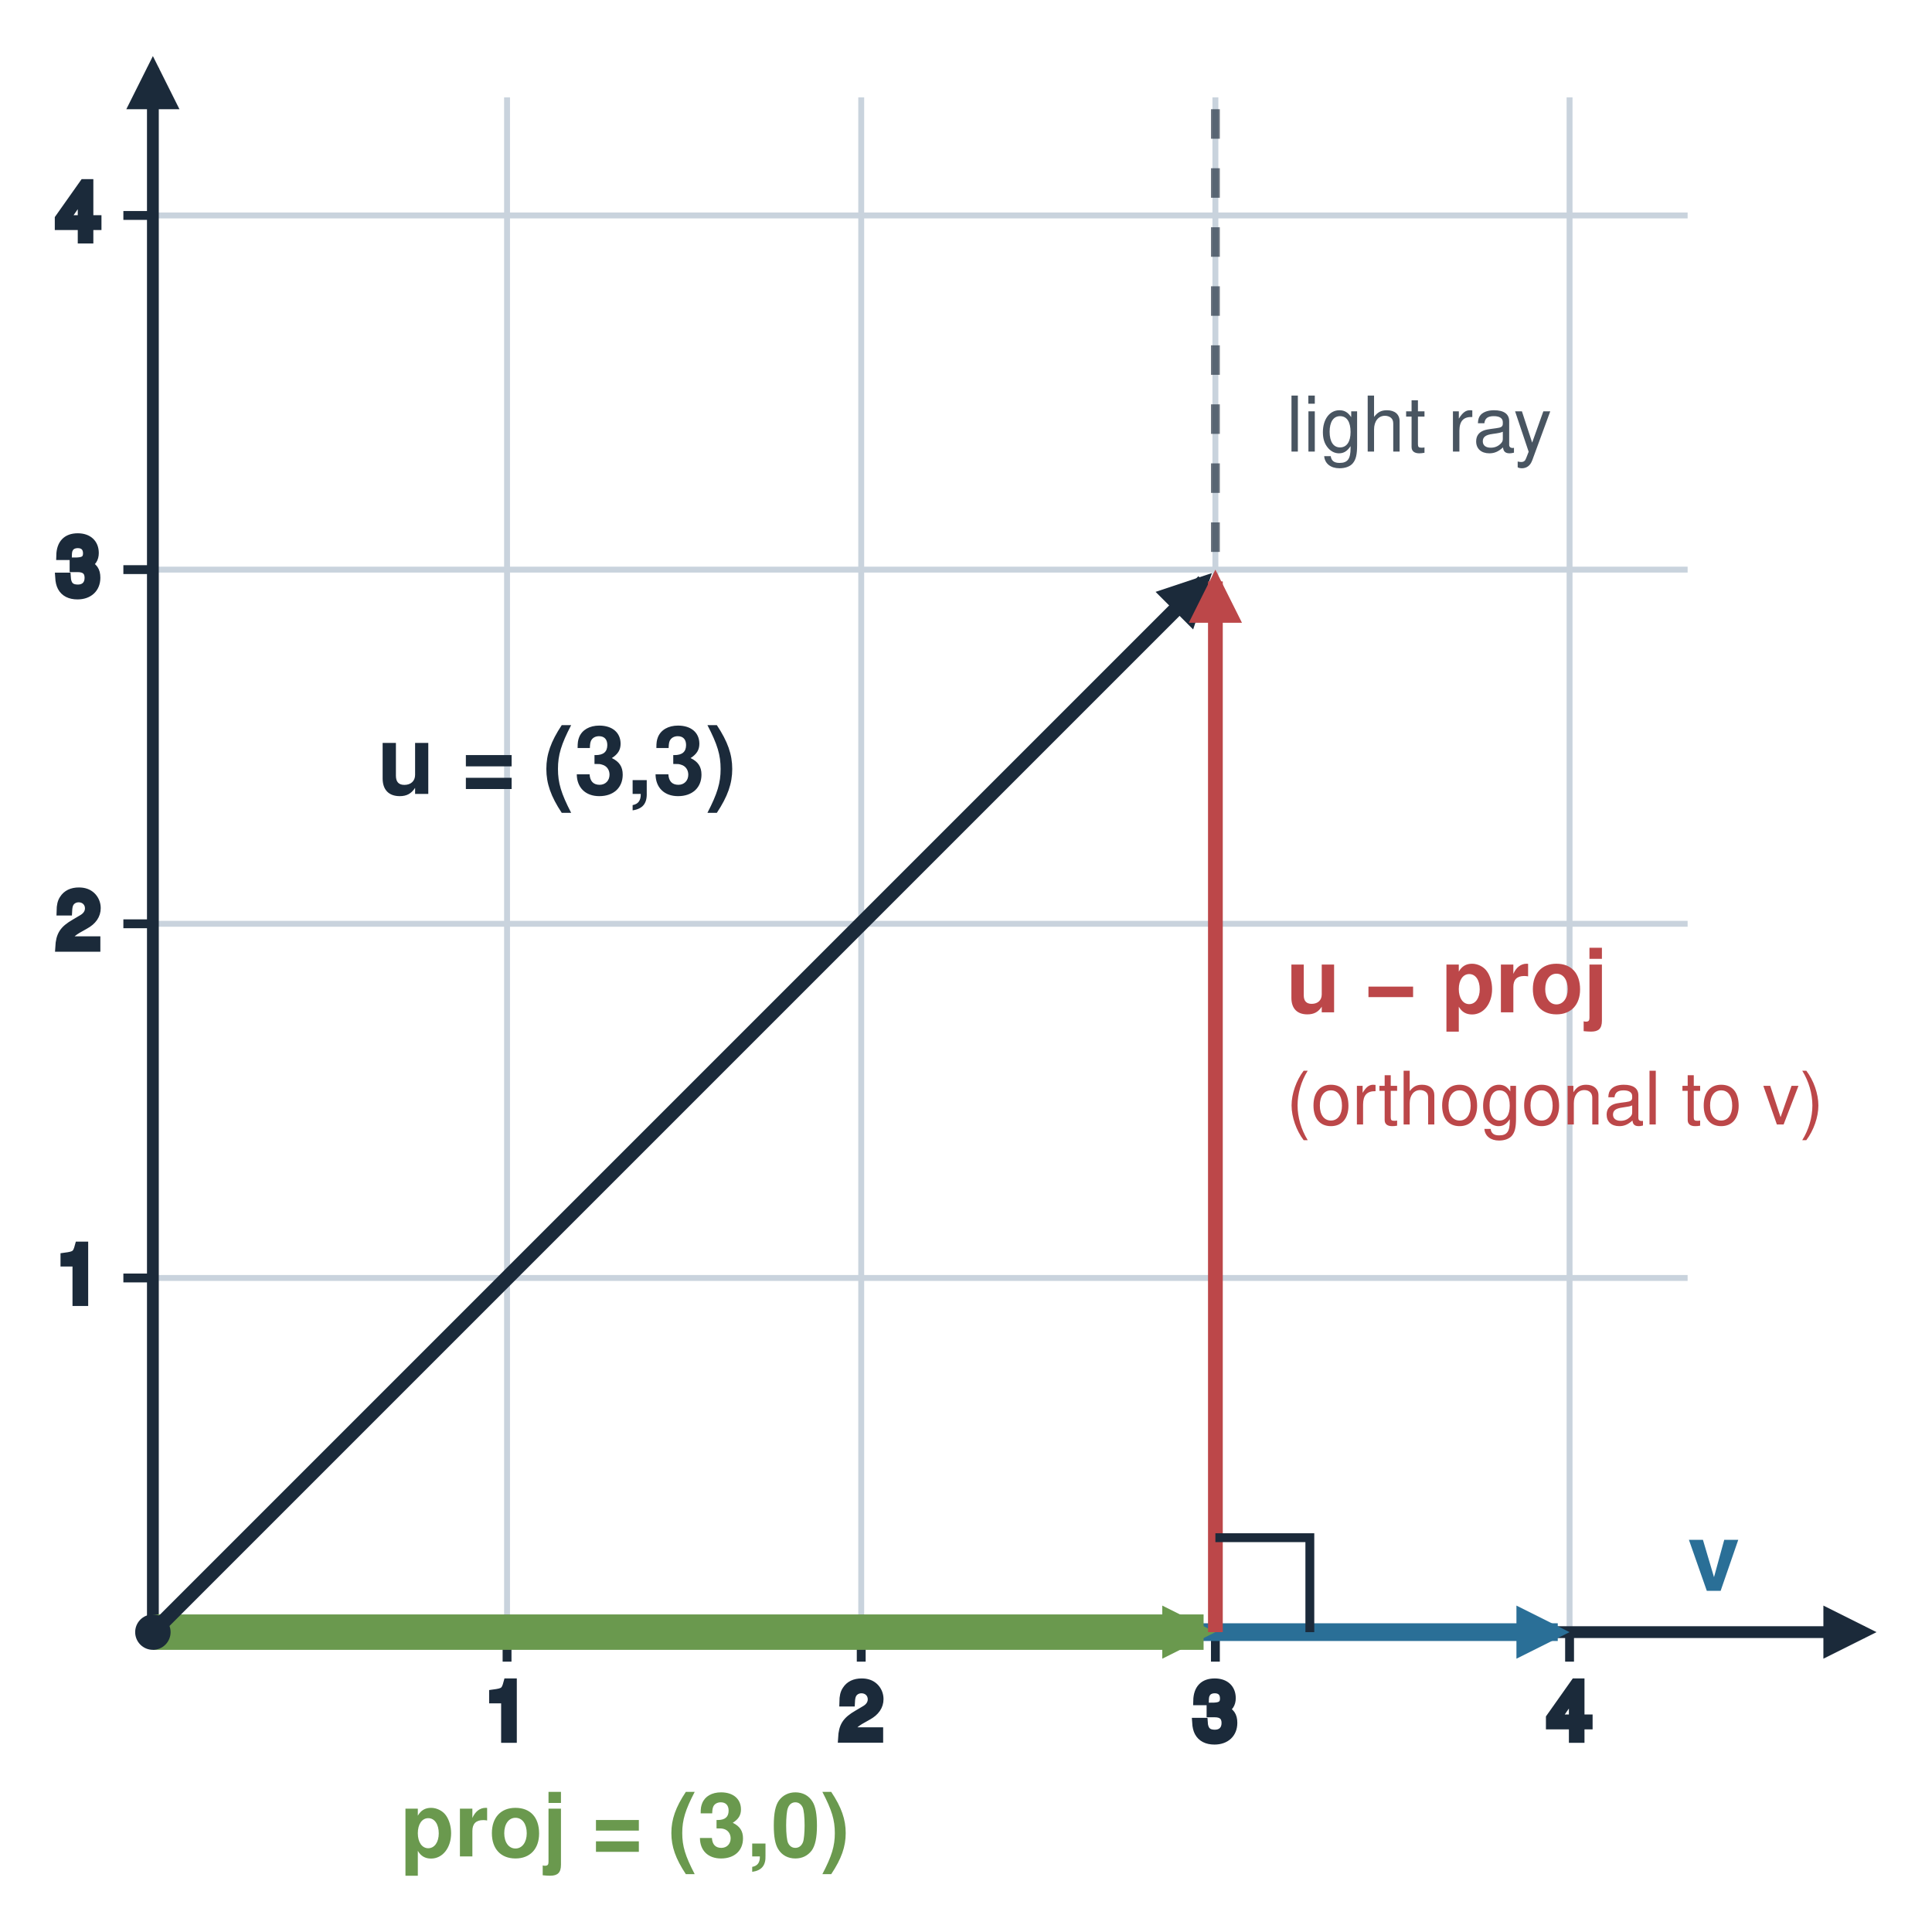
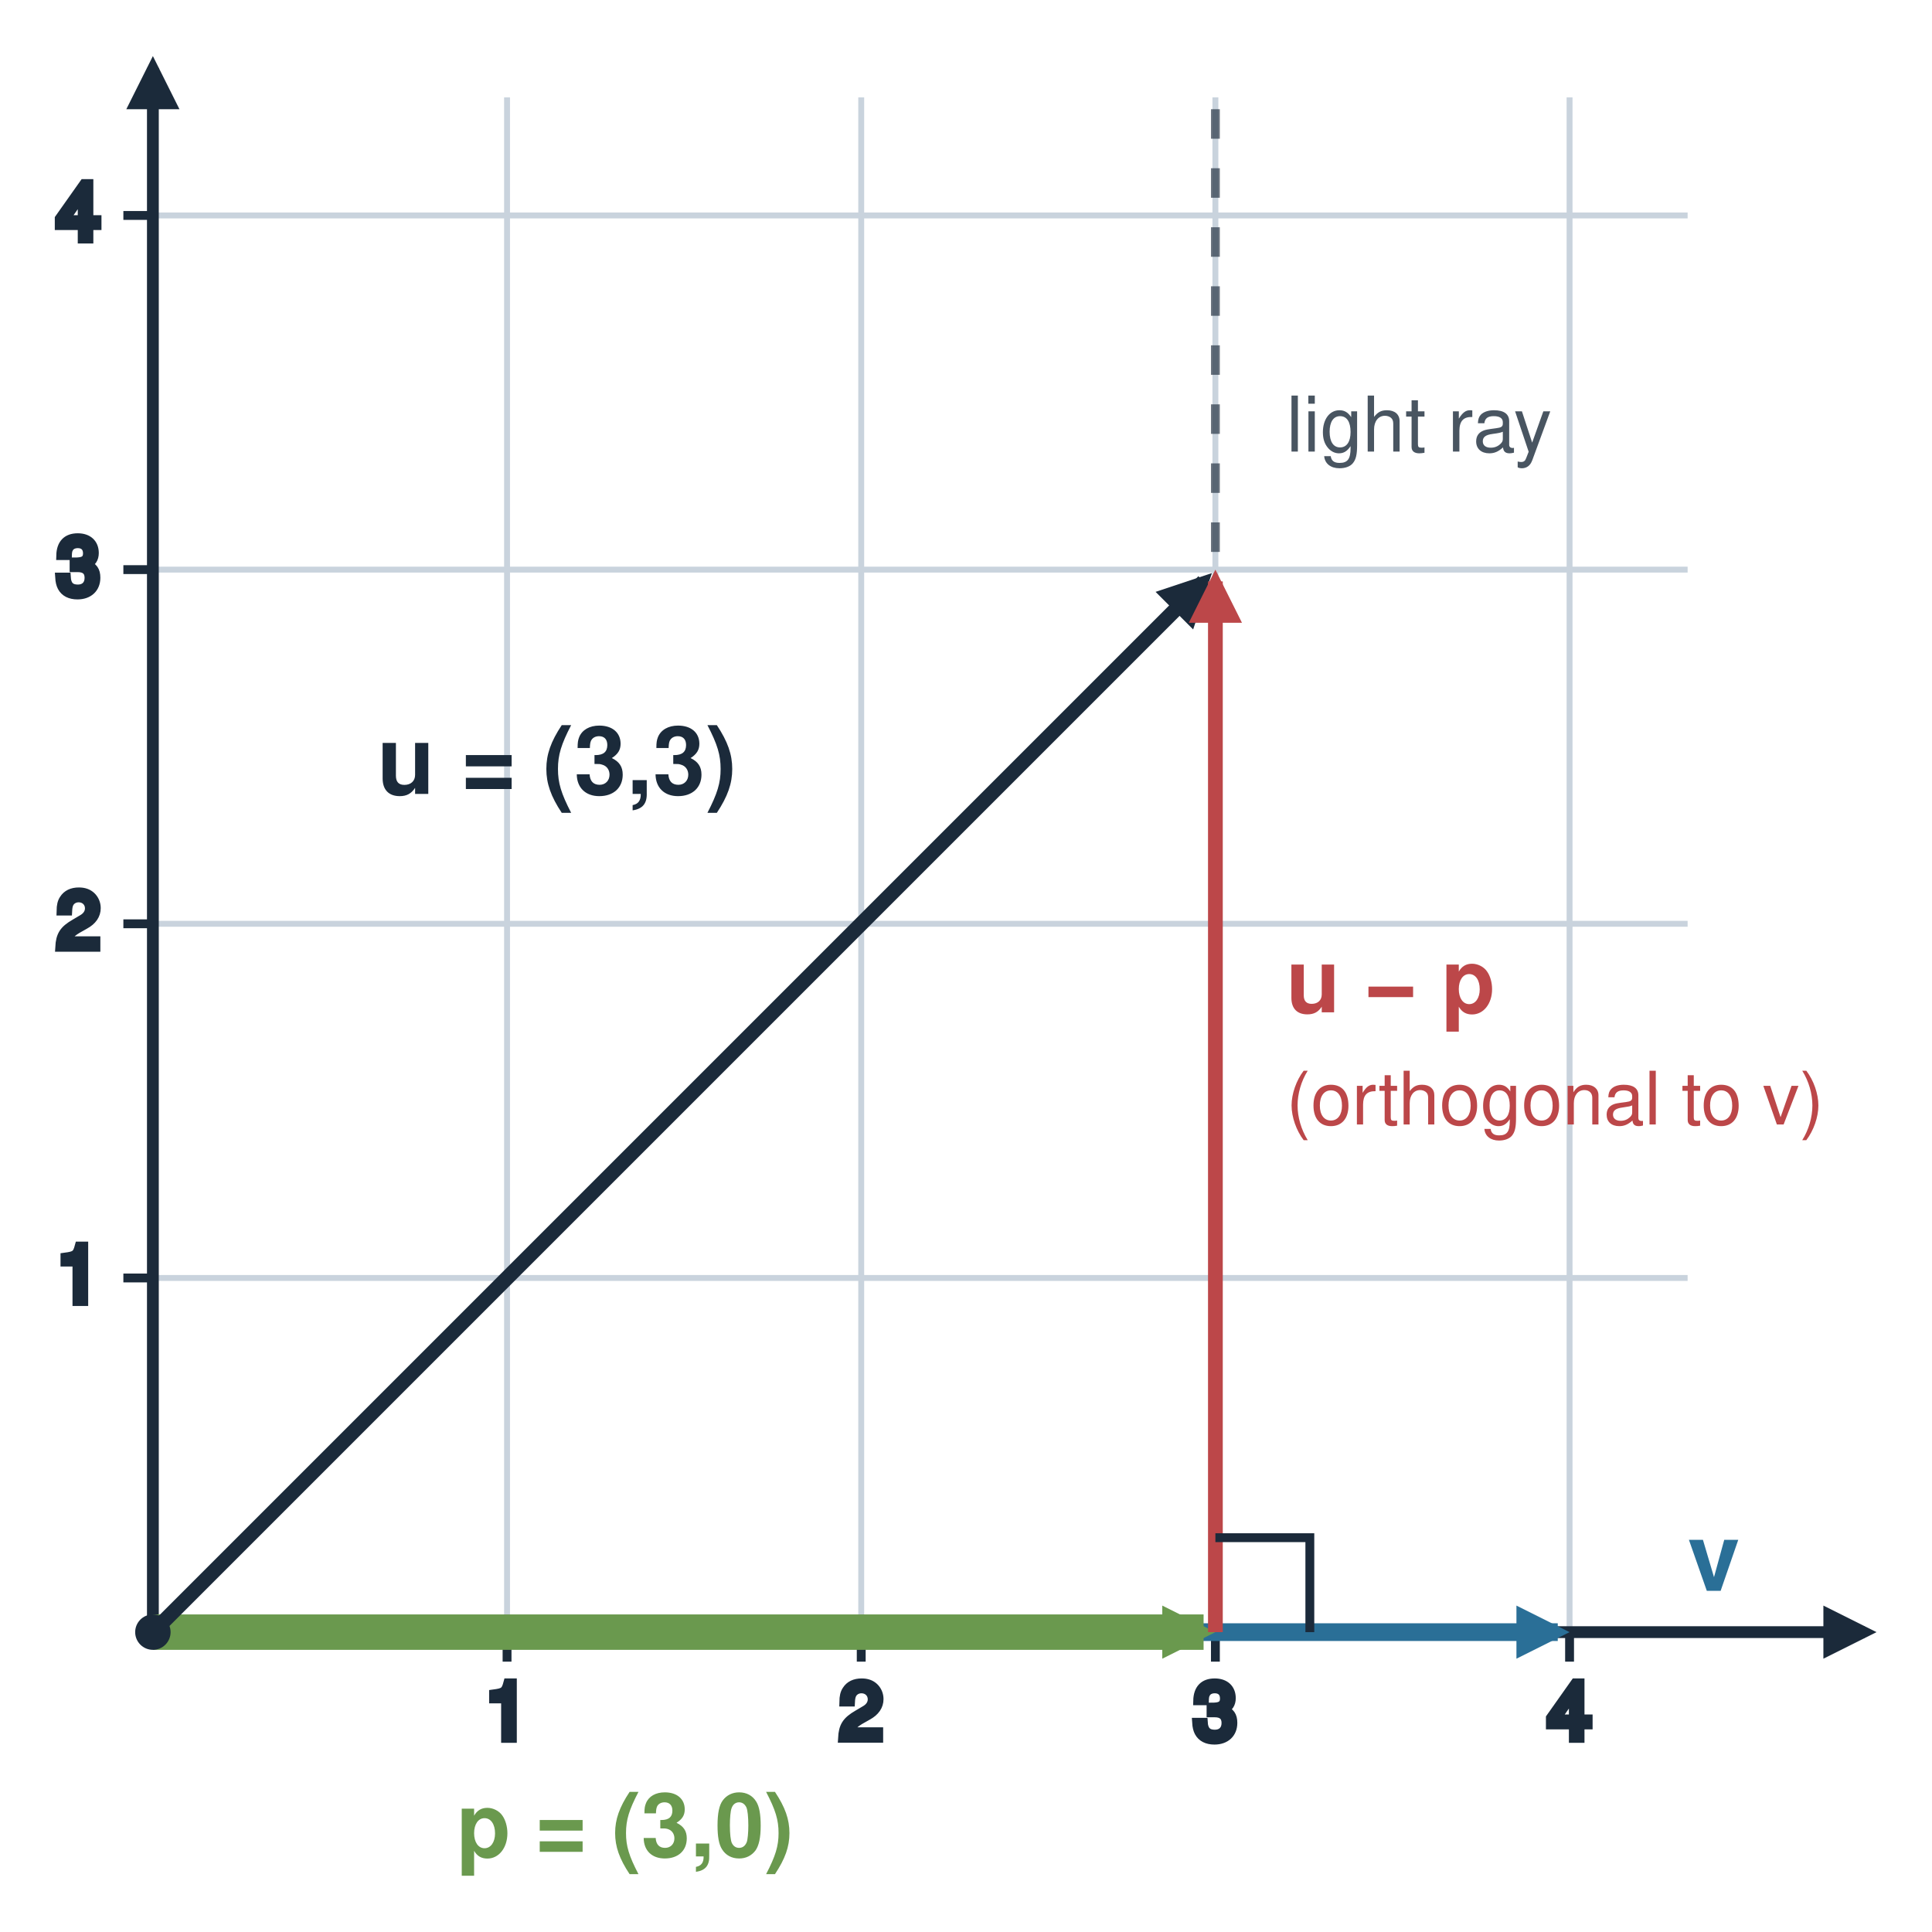
<svg xmlns="http://www.w3.org/2000/svg" viewBox="44.1 43.5 327.3 327.3" width="327.3" height="327.3" font-family="Helvetica, Arial, sans-serif">
  <defs>
    <marker id="arrow" markerWidth="9" markerHeight="9" refX="7" refY="4.5" orient="auto" markerUnits="userSpaceOnUse">
      <path d="M0,0 L9,4.5 L0,9 Z" fill="#1b2a3a" />
    </marker>
    <marker id="arrowBlue" markerWidth="9" markerHeight="9" refX="7" refY="4.5" orient="auto" markerUnits="userSpaceOnUse">
      <path d="M0,0 L9,4.5 L0,9 Z" fill="#2a6f97" />
    </marker>
    <marker id="arrowGreen" markerWidth="9" markerHeight="9" refX="7" refY="4.5" orient="auto" markerUnits="userSpaceOnUse">
      <path d="M0,0 L9,4.5 L0,9 Z" fill="#6a994e" />
    </marker>
    <marker id="arrowRed" markerWidth="9" markerHeight="9" refX="7" refY="4.5" orient="auto" markerUnits="userSpaceOnUse">
      <path d="M0,0 L9,4.5 L0,9 Z" fill="#bc4749" />
    </marker>
  </defs>
  <g stroke="#c9d3dd" stroke-width="1">
    <line x1="130" y1="60" x2="130" y2="320" />
    <line x1="190" y1="60" x2="190" y2="320" />
    <line x1="250" y1="60" x2="250" y2="320" />
    <line x1="310" y1="60" x2="310" y2="320" />
    <line x1="70" y1="260" x2="330" y2="260" />
    <line x1="70" y1="200" x2="330" y2="200" />
    <line x1="70" y1="140" x2="330" y2="140" />
    <line x1="70" y1="80" x2="330" y2="80" />
  </g>
  <g stroke="#1b2a3a" stroke-width="2" fill="none">
    <line x1="70" y1="320" x2="360" y2="320" marker-end="url(#arrow)" />
    <line x1="70" y1="320" x2="70" y2="55" marker-end="url(#arrow)" />
  </g>
  <g stroke="#1b2a3a" stroke-width="1.5" fill="#1b2a3a" font-size="13" text-anchor="middle">
    <line x1="130" y1="320" x2="130" y2="325" />
    <line x1="190" y1="320" x2="190" y2="325" />
    <line x1="250" y1="320" x2="250" y2="325" />
    <line x1="310" y1="320" x2="310" y2="325" />
    <text x="130" y="338">1</text>
    <text x="190" y="338">2</text>
    <text x="250" y="338">3</text>
    <text x="310" y="338">4</text>
  </g>
  <g stroke="#1b2a3a" stroke-width="1.5" fill="#1b2a3a" font-size="13" text-anchor="end">
    <line x1="65" y1="260" x2="70" y2="260" />
    <line x1="65" y1="200" x2="70" y2="200" />
    <line x1="65" y1="140" x2="70" y2="140" />
    <line x1="65" y1="80" x2="70" y2="80" />
    <text x="61" y="264">1</text>
    <text x="61" y="204">2</text>
    <text x="61" y="144">3</text>
    <text x="61" y="84">4</text>
  </g>
  <line x1="250" y1="62" x2="250" y2="320" stroke="#1b2a3a" stroke-width="1.5" stroke-dasharray="5 5" opacity="0.65" />
  <text x="262" y="120" font-size="13" fill="#1b2a3a" opacity="0.8">light ray</text>
  <line x1="70" y1="320" x2="308" y2="320" stroke="#2a6f97" stroke-width="3" marker-end="url(#arrowBlue)" />
  <text x="330" y="313" font-size="16" fill="#2a6f97" font-weight="bold">v</text>
  <line x1="70" y1="320" x2="248" y2="320" stroke="#6a994e" stroke-width="6" marker-end="url(#arrowGreen)" />
-   <text x="150" y="358" font-size="15" fill="#6a994e" font-weight="bold" text-anchor="middle">proj = (3,0)</text>
+   <text x="150" y="358" font-size="15" fill="#6a994e" font-weight="bold" text-anchor="middle">p = (3,0)</text>
  <line x1="70" y1="320" x2="248" y2="142" stroke="#1b2a3a" stroke-width="2.5" marker-end="url(#arrow)" />
  <text x="108" y="178" font-size="16" fill="#1b2a3a" font-weight="bold">u = (3,3)</text>
  <line x1="250" y1="320" x2="250" y2="142" stroke="#bc4749" stroke-width="2.5" marker-end="url(#arrowRed)" />
-   <text x="262" y="215" font-size="15" fill="#bc4749" font-weight="bold">u − proj</text>
+   <text x="262" y="215" font-size="15" fill="#bc4749" font-weight="bold">u − p</text>
  <text x="262" y="234" font-size="12.5" fill="#bc4749">(orthogonal to v)</text>
  <path d="M250,304 L266,304 L266,320" fill="none" stroke="#1b2a3a" stroke-width="1.5" />
  <circle cx="70" cy="320" r="3" fill="#1b2a3a" />
</svg>
